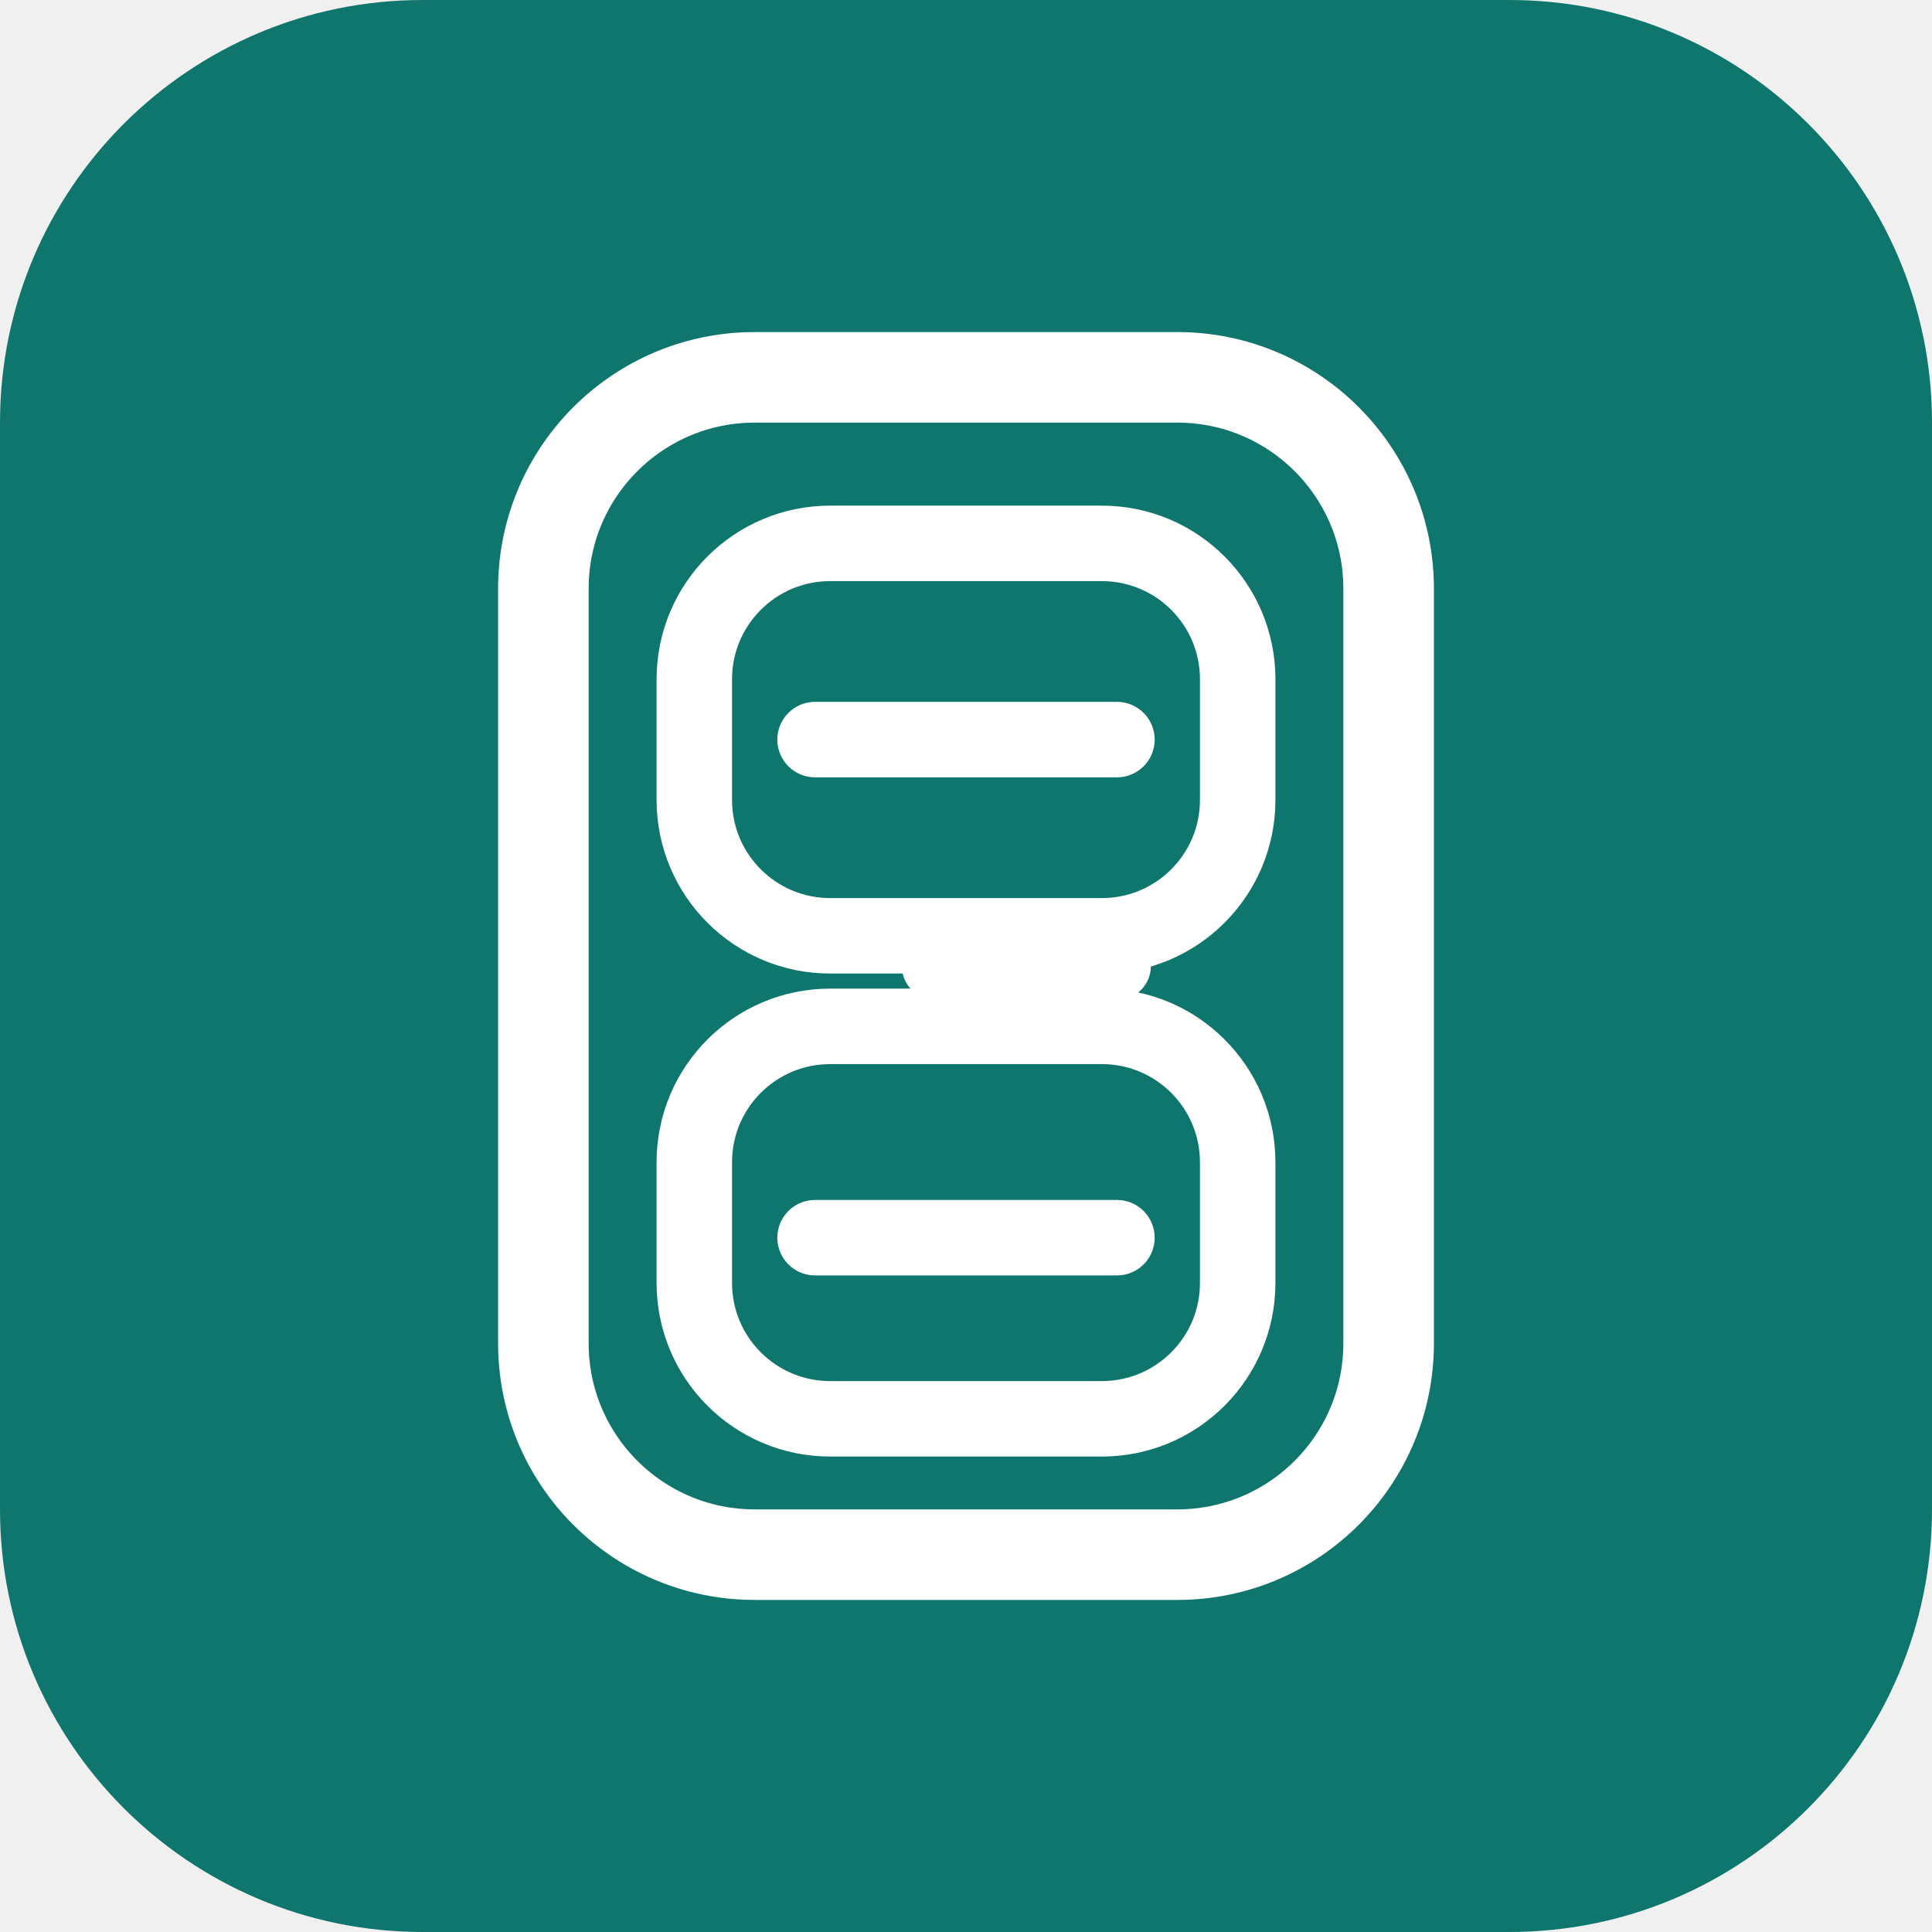
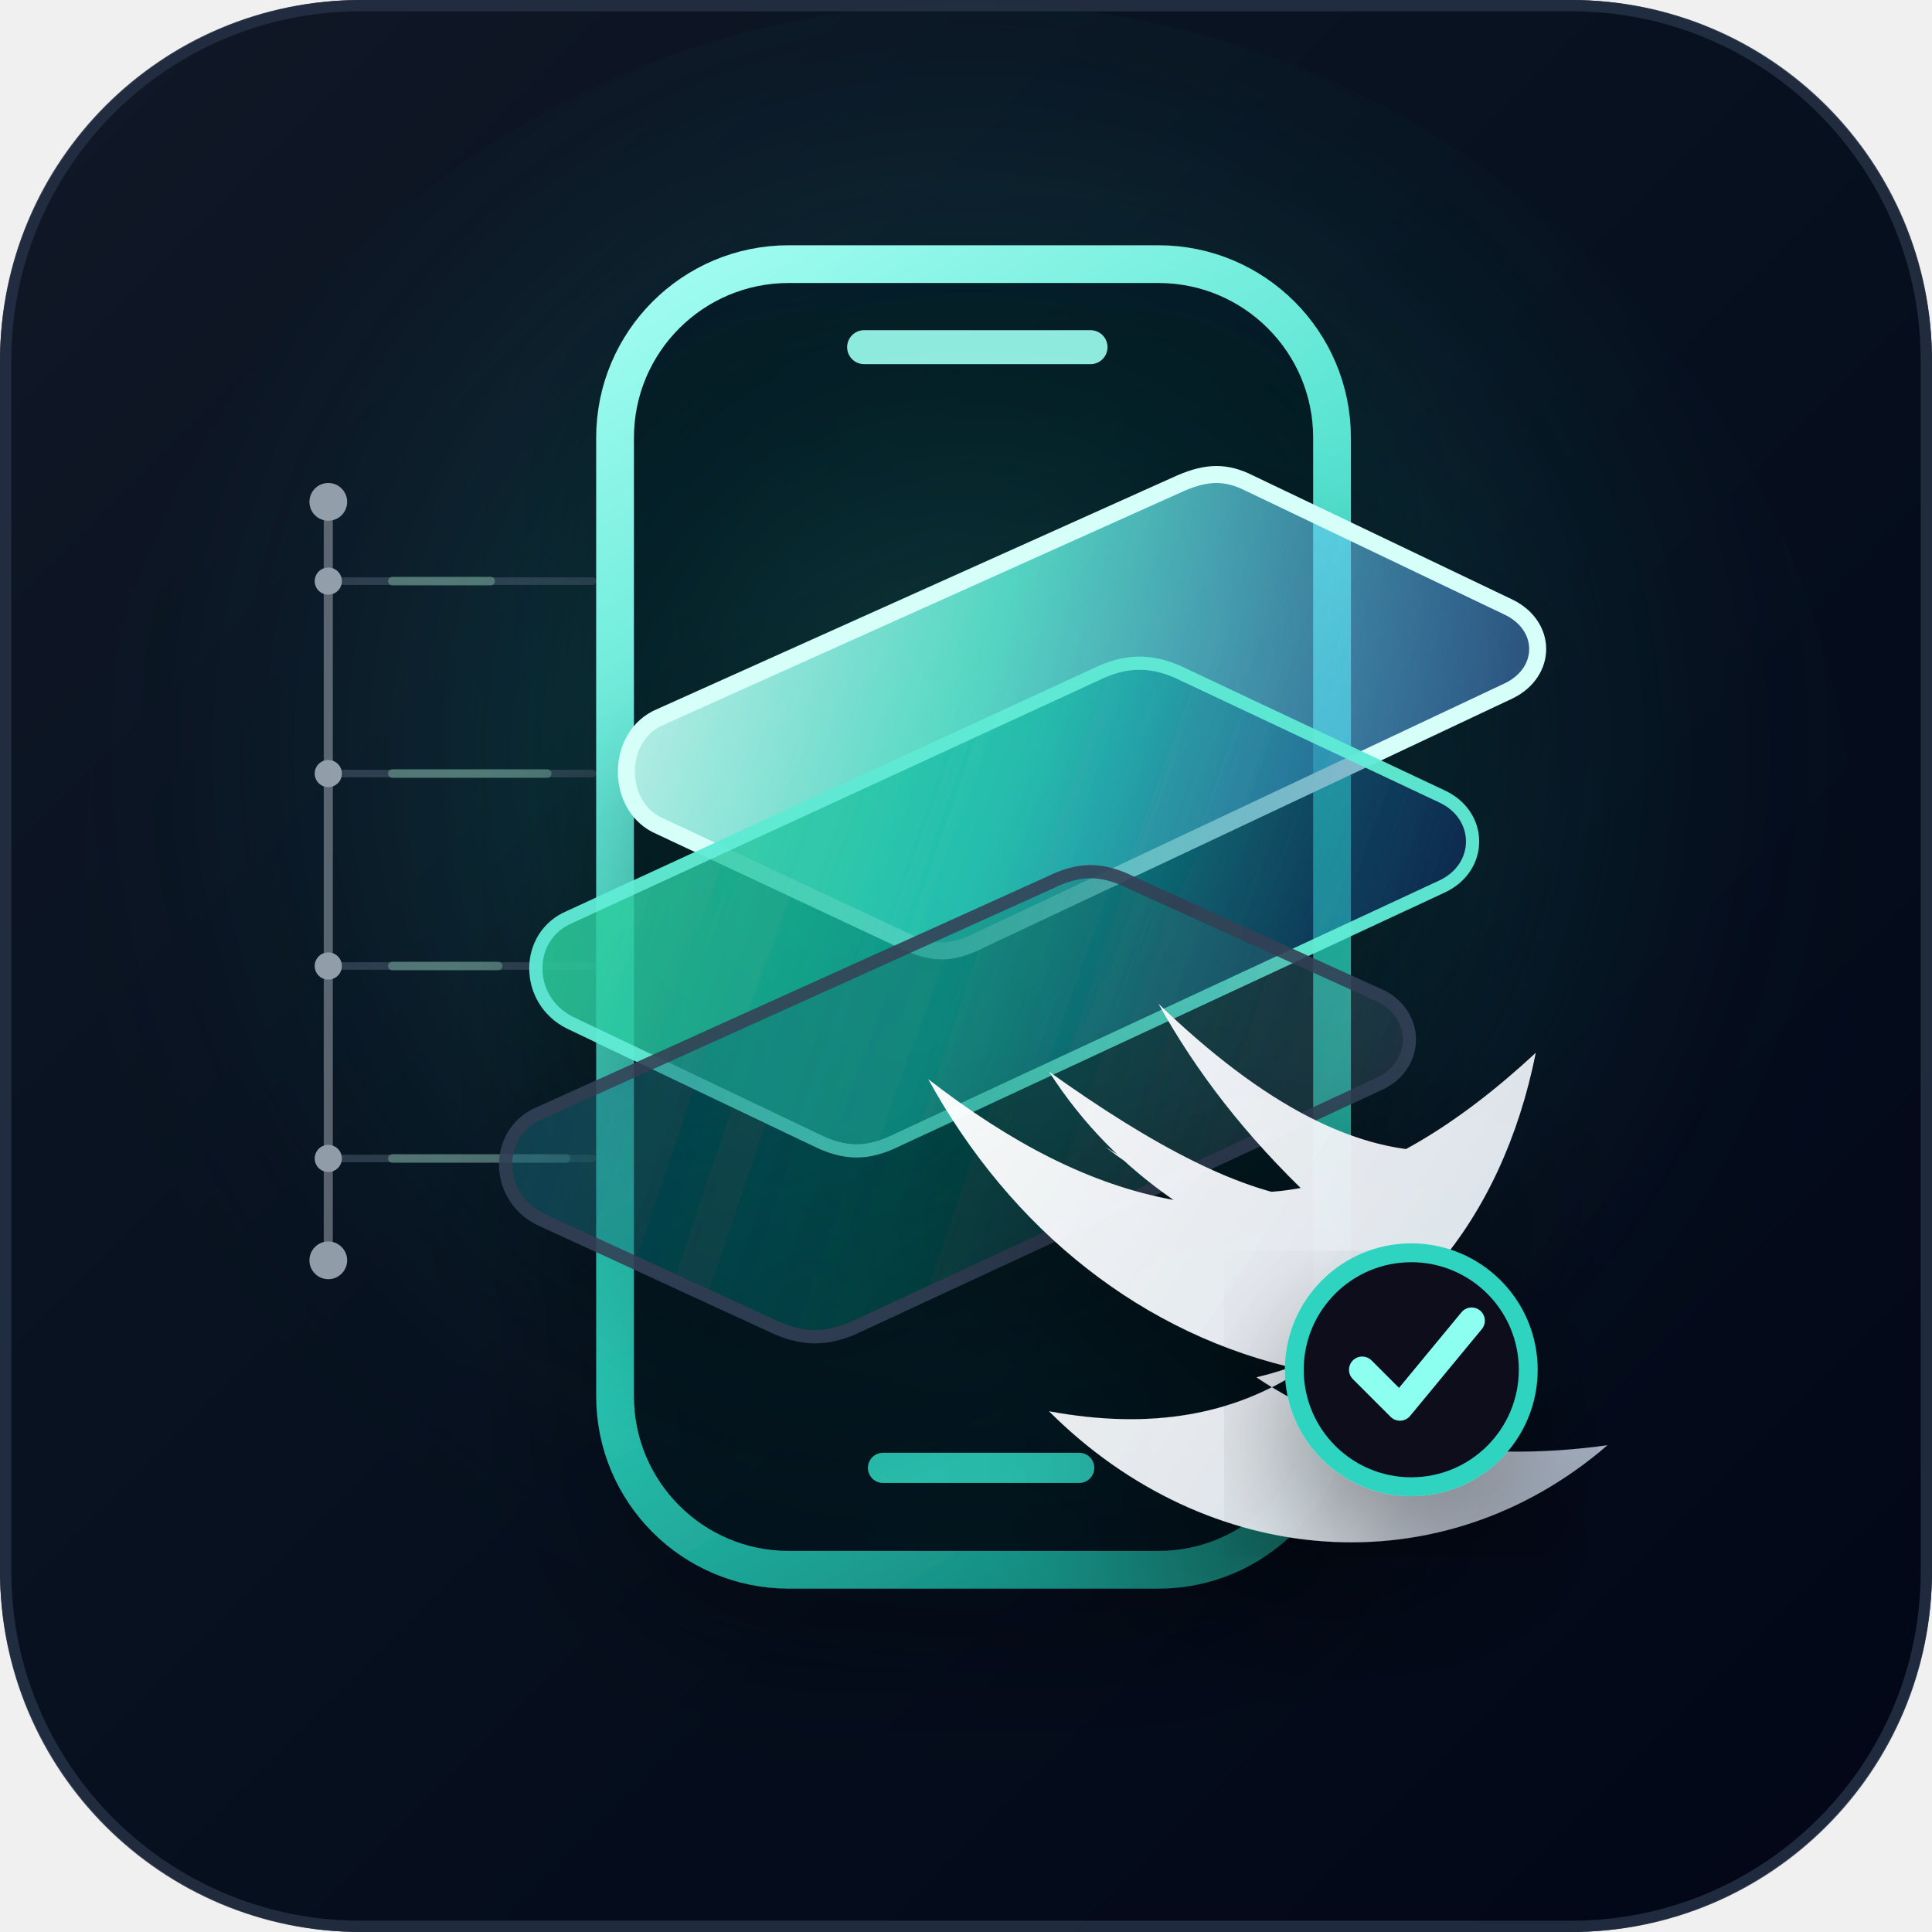
- <svg xmlns="http://www.w3.org/2000/svg" viewBox="0 0 256 256" role="img" aria-label="Codex iOS SwiftUI Kit icon">
-   <rect width="256" height="256" rx="56" fill="#0F766E" />
-   <rect x="72" y="50" width="112" height="156" rx="28" fill="none" stroke="#FFFFFF" stroke-width="12" />
-   <rect x="92" y="72" width="72" height="52" rx="18" fill="none" stroke="#FFFFFF" stroke-width="10" />
-   <rect x="92" y="136" width="72" height="52" rx="18" fill="none" stroke="#FFFFFF" stroke-width="10" />
-   <line x1="108" y1="98" x2="148" y2="98" stroke="#FFFFFF" stroke-width="10" stroke-linecap="round" />
-   <line x1="108" y1="164" x2="148" y2="164" stroke="#FFFFFF" stroke-width="10" stroke-linecap="round" />
-   <circle cx="130" cy="98" r="4" fill="#FFFFFF" />
-   <circle cx="130" cy="164" r="4" fill="#FFFFFF" />
-   <path d="M124 128h24" stroke="#FFFFFF" stroke-width="9" stroke-linecap="round" />
+ <svg xmlns="http://www.w3.org/2000/svg" viewBox="0 0 512 512" role="img" aria-label="Codex iOS SwiftUI Kit icon">
+   <defs>
+     <linearGradient id="bg" x1="0" y1="0" x2="1" y2="1">
+       <stop offset="0" stop-color="#111827" />
+       <stop offset="0.45" stop-color="#07111F" />
+       <stop offset="1" stop-color="#020617" />
+     </linearGradient>
+     <radialGradient id="tealGlow" cx="50%" cy="42%" r="55%">
+       <stop offset="0" stop-color="#5EEAD4" stop-opacity="0.62" />
+       <stop offset="0.38" stop-color="#14B8A6" stop-opacity="0.24" />
+       <stop offset="1" stop-color="#020617" stop-opacity="0" />
+     </radialGradient>
+     <linearGradient id="phoneStroke" x1="154" y1="70" x2="364" y2="420" gradientUnits="userSpaceOnUse">
+       <stop offset="0" stop-color="#A7FFF3" />
+       <stop offset="0.55" stop-color="#2DD4BF" />
+       <stop offset="1" stop-color="#0F766E" />
+     </linearGradient>
+     <linearGradient id="layerTop" x1="155" y1="142" x2="386" y2="222" gradientUnits="userSpaceOnUse">
+       <stop offset="0" stop-color="#E0FFFA" stop-opacity="0.96" />
+       <stop offset="0.45" stop-color="#5EEAD4" stop-opacity="0.88" />
+       <stop offset="1" stop-color="#60A5FA" stop-opacity="0.40" />
+     </linearGradient>
+     <linearGradient id="layerMid" x1="132" y1="201" x2="372" y2="288" gradientUnits="userSpaceOnUse">
+       <stop offset="0" stop-color="#34D399" stop-opacity="0.94" />
+       <stop offset="0.52" stop-color="#14B8A6" stop-opacity="0.74" />
+       <stop offset="1" stop-color="#1E3A8A" stop-opacity="0.34" />
+     </linearGradient>
+     <linearGradient id="layerLow" x1="128" y1="248" x2="365" y2="328" gradientUnits="userSpaceOnUse">
+       <stop offset="0" stop-color="#155E75" stop-opacity="0.62" />
+       <stop offset="0.55" stop-color="#0F766E" stop-opacity="0.42" />
+       <stop offset="1" stop-color="#64748B" stop-opacity="0.24" />
+     </linearGradient>
+     <linearGradient id="swoosh" x1="260" y1="278" x2="438" y2="394" gradientUnits="userSpaceOnUse">
+       <stop offset="0" stop-color="#FFFFFF" />
+       <stop offset="0.72" stop-color="#E2E8F0" />
+       <stop offset="1" stop-color="#94A3B8" />
+     </linearGradient>
+     <filter id="softShadow" x="-30%" y="-30%" width="160%" height="160%">
+       <feDropShadow dx="0" dy="18" stdDeviation="18" flood-color="#000000" flood-opacity="0.40" />
+     </filter>
+     <filter id="tealShadow" x="-30%" y="-30%" width="160%" height="160%">
+       <feDropShadow dx="0" dy="0" stdDeviation="10" flood-color="#2DD4BF" flood-opacity="0.36" />
+       <feDropShadow dx="0" dy="18" stdDeviation="16" flood-color="#000000" flood-opacity="0.32" />
+     </filter>
+   </defs>
+   <rect width="512" height="512" rx="96" fill="url(#bg)" />
+   <rect x="1.5" y="1.5" width="509" height="509" rx="94" fill="none" stroke="#243044" stroke-width="3" opacity="0.85" />
+   <circle cx="257" cy="236" r="235" fill="url(#tealGlow)" opacity="0.78" />
+   <g opacity="0.70" stroke-linecap="round">
+     <path d="M87 133V334" stroke="#E2E8F0" stroke-width="2.4" opacity="0.52" />
+     <path d="M87 154H157M87 205H157M87 256H157M87 307H157" stroke="#64748B" stroke-width="2" opacity="0.55" />
+     <g fill="#CBD5E1">
+       <circle cx="87" cy="133" r="5" />
+       <circle cx="87" cy="154" r="3.6" />
+       <circle cx="87" cy="205" r="3.6" />
+       <circle cx="87" cy="256" r="3.6" />
+       <circle cx="87" cy="307" r="3.6" />
+       <circle cx="87" cy="334" r="5" />
+     </g>
+     <path d="M104 154H130M104 205H145M104 256H132M104 307H150" stroke="#A7F3D0" stroke-width="2.3" opacity="0.48" />
+   </g>
+   <g filter="url(#softShadow)">
+     <rect x="163" y="70" width="190" height="346" rx="46" fill="#05101D" fill-opacity="0.50" />
+     <rect x="163" y="70" width="190" height="346" rx="46" fill="none" stroke="url(#phoneStroke)" stroke-width="10" />
+     <path d="M229 92H289" stroke="#9FFFF1" stroke-width="9" stroke-linecap="round" opacity="0.9" />
+     <path d="M234 389H286" stroke="#2DD4BF" stroke-width="8" stroke-linecap="round" opacity="0.86" />
+   </g>
+   <g filter="url(#tealShadow)" stroke-linejoin="round">
+     <path d="M175 190L313 128C320 125 325 125 331 128L400 161C410 166 410 178 400 183L260 249C252 253 247 253 239 249L175 219C163 214 163 195 175 190Z" fill="url(#layerTop)" stroke="#D7FFFA" stroke-width="4.5" />
+     <path d="M151 243L292 178C299 175 305 175 312 178L382 211C393 216 393 230 382 235L238 302C230 306 224 306 216 302L151 271C139 265 139 248 151 243Z" fill="url(#layerMid)" stroke="#5EEAD4" stroke-width="3.5" opacity="0.96" />
+     <path d="M143 295L278 234C286 230 292 230 300 234L366 264C376 269 376 282 366 287L226 352C219 355 213 355 206 352L143 323C131 317 131 300 143 295Z" fill="url(#layerLow)" stroke="#334155" stroke-width="3.5" opacity="0.90" />
+   </g>
+   <g filter="url(#softShadow)">
+     <path d="M293 304C327 326 365 318 407 279C398 324 371 356 333 365C358 382 390 388 426 383C382 421 320 416 278 374C305 379 327 375 345 363C303 354 268 326 246 286C268 303 289 314 311 318C298 309 287 298 278 284C306 304 329 316 348 318C330 301 317 284 307 266C335 293 360 306 383 305C352 328 324 328 293 304Z" fill="url(#swoosh)" opacity="0.96" />
+   </g>
+   <g transform="translate(374 363)" filter="url(#softShadow)">
+     <circle cx="0" cy="0" r="31" fill="#07111F" stroke="#2DD4BF" stroke-width="5" />
+     <path d="M-13 0L-3 10L16 -13" fill="none" stroke="#8CFFF1" stroke-width="7" stroke-linecap="round" stroke-linejoin="round" />
+   </g>
</svg>
